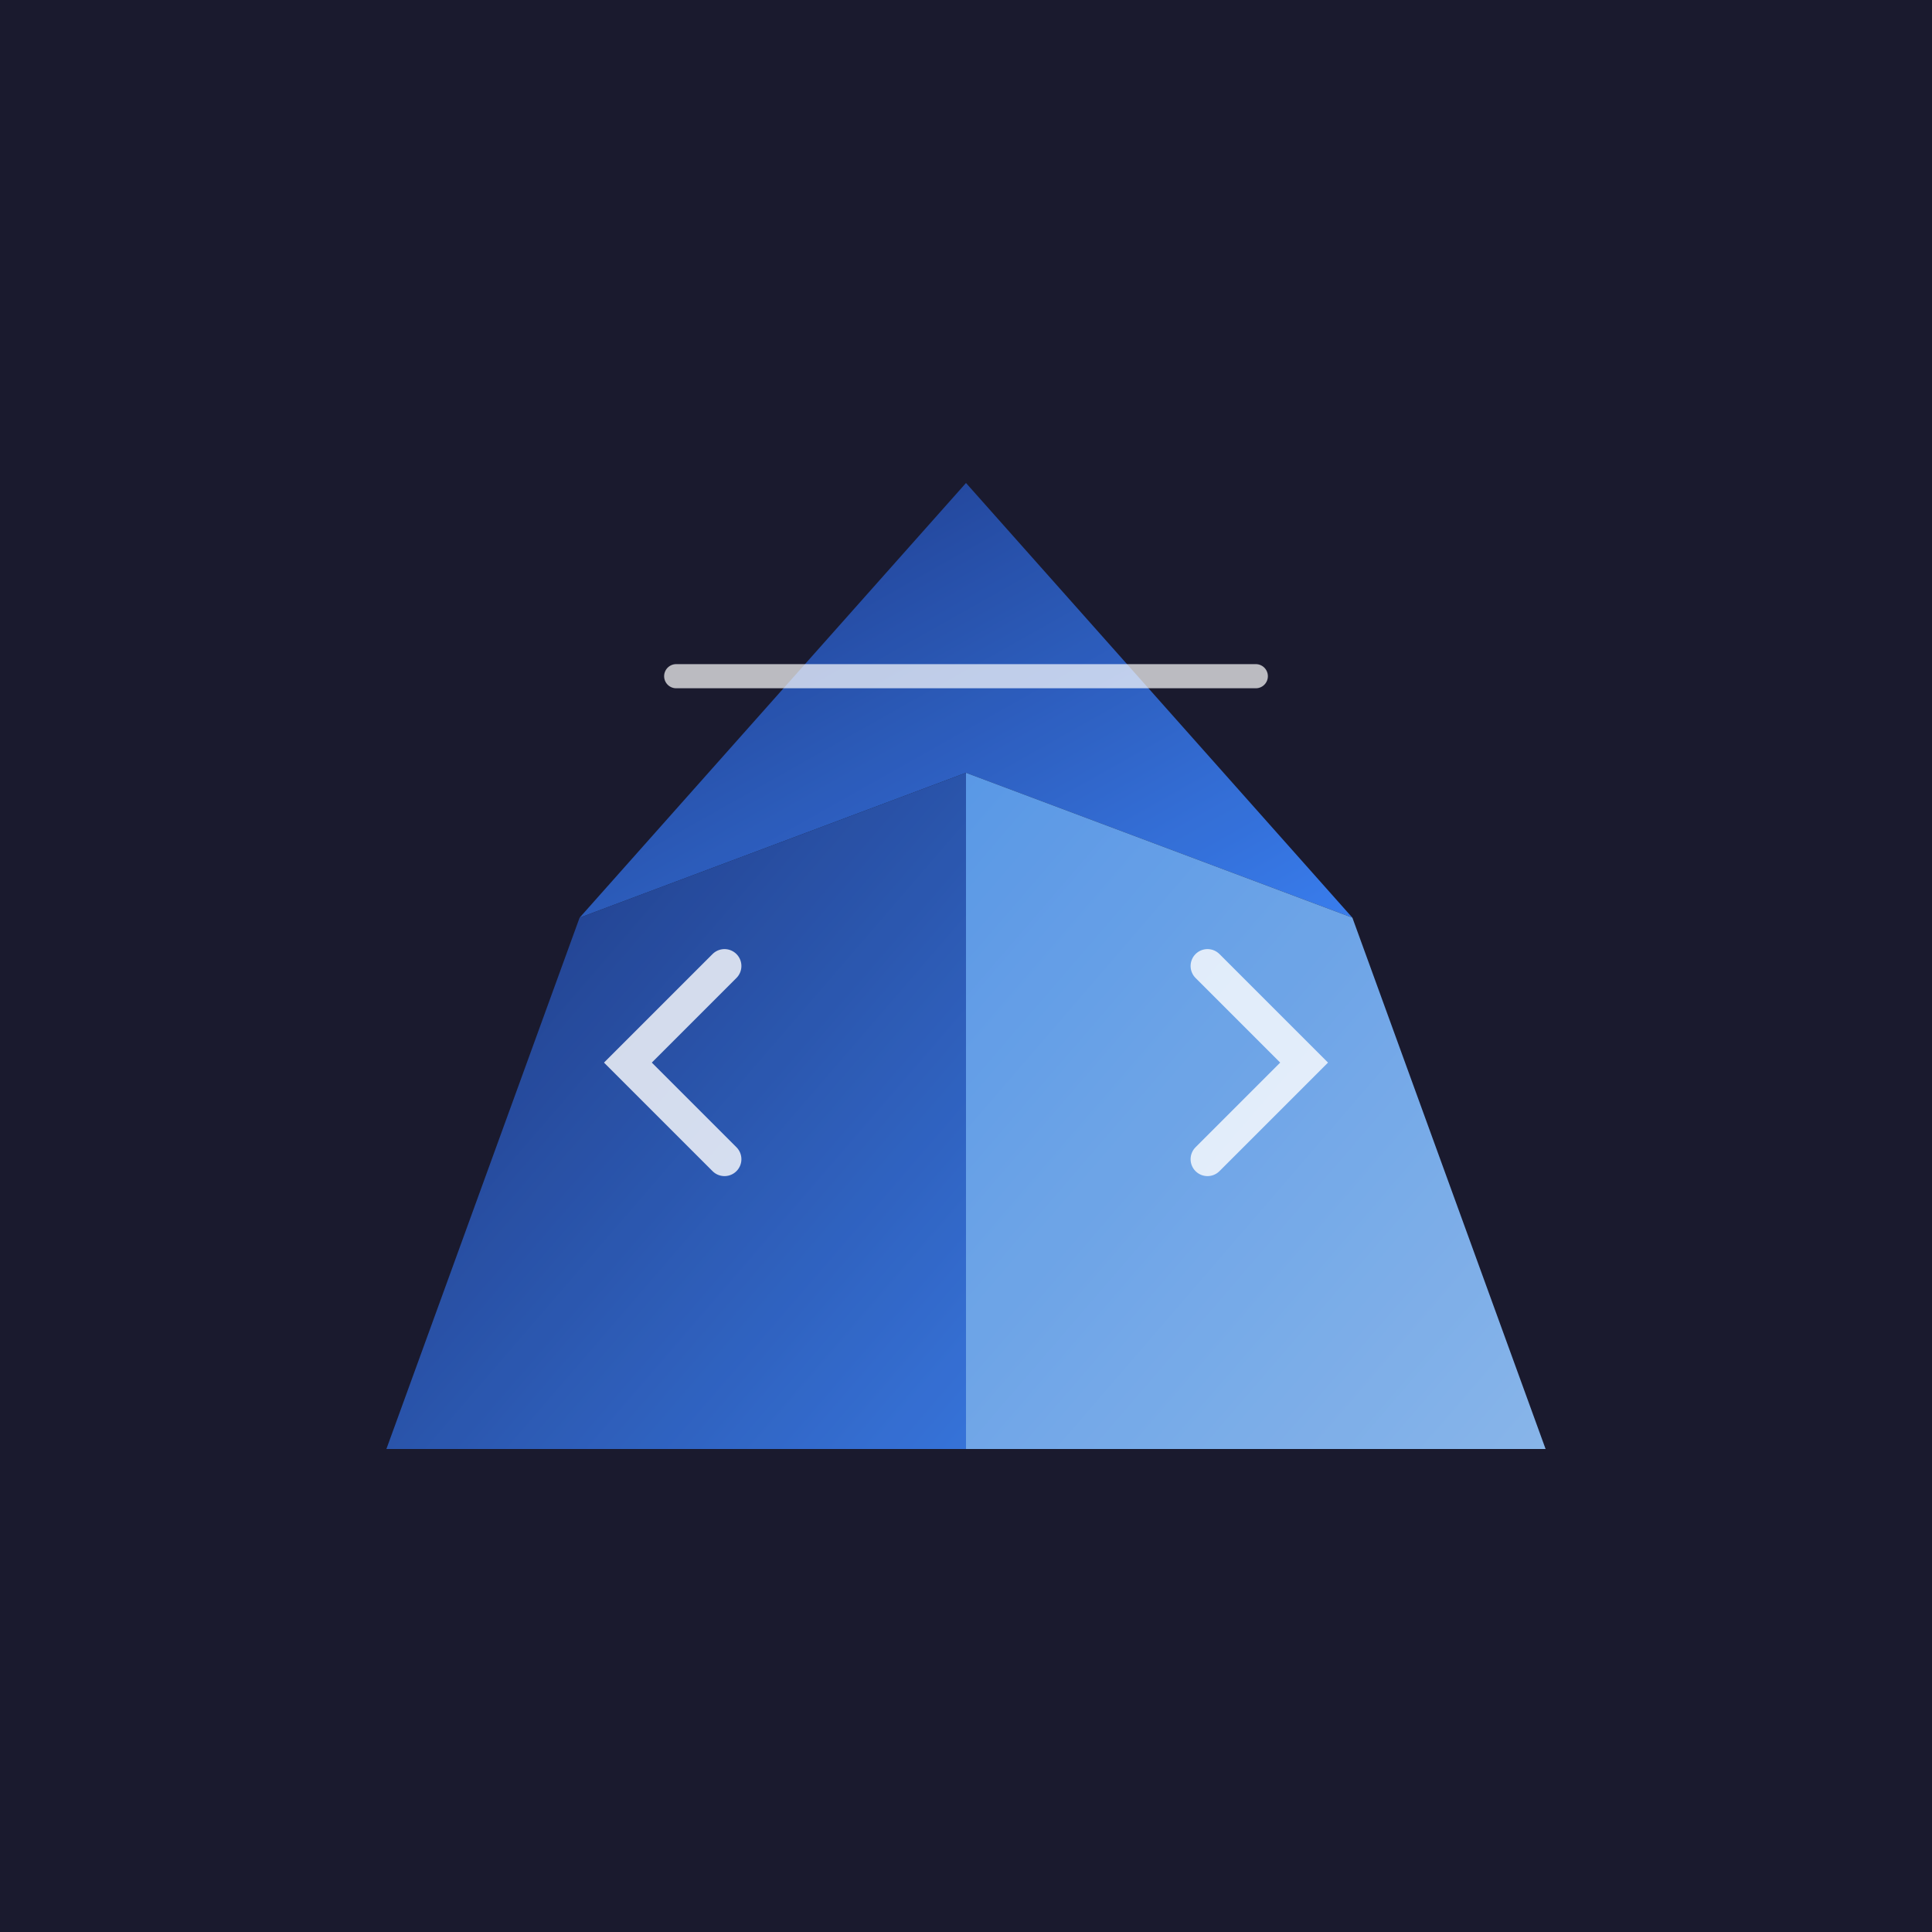
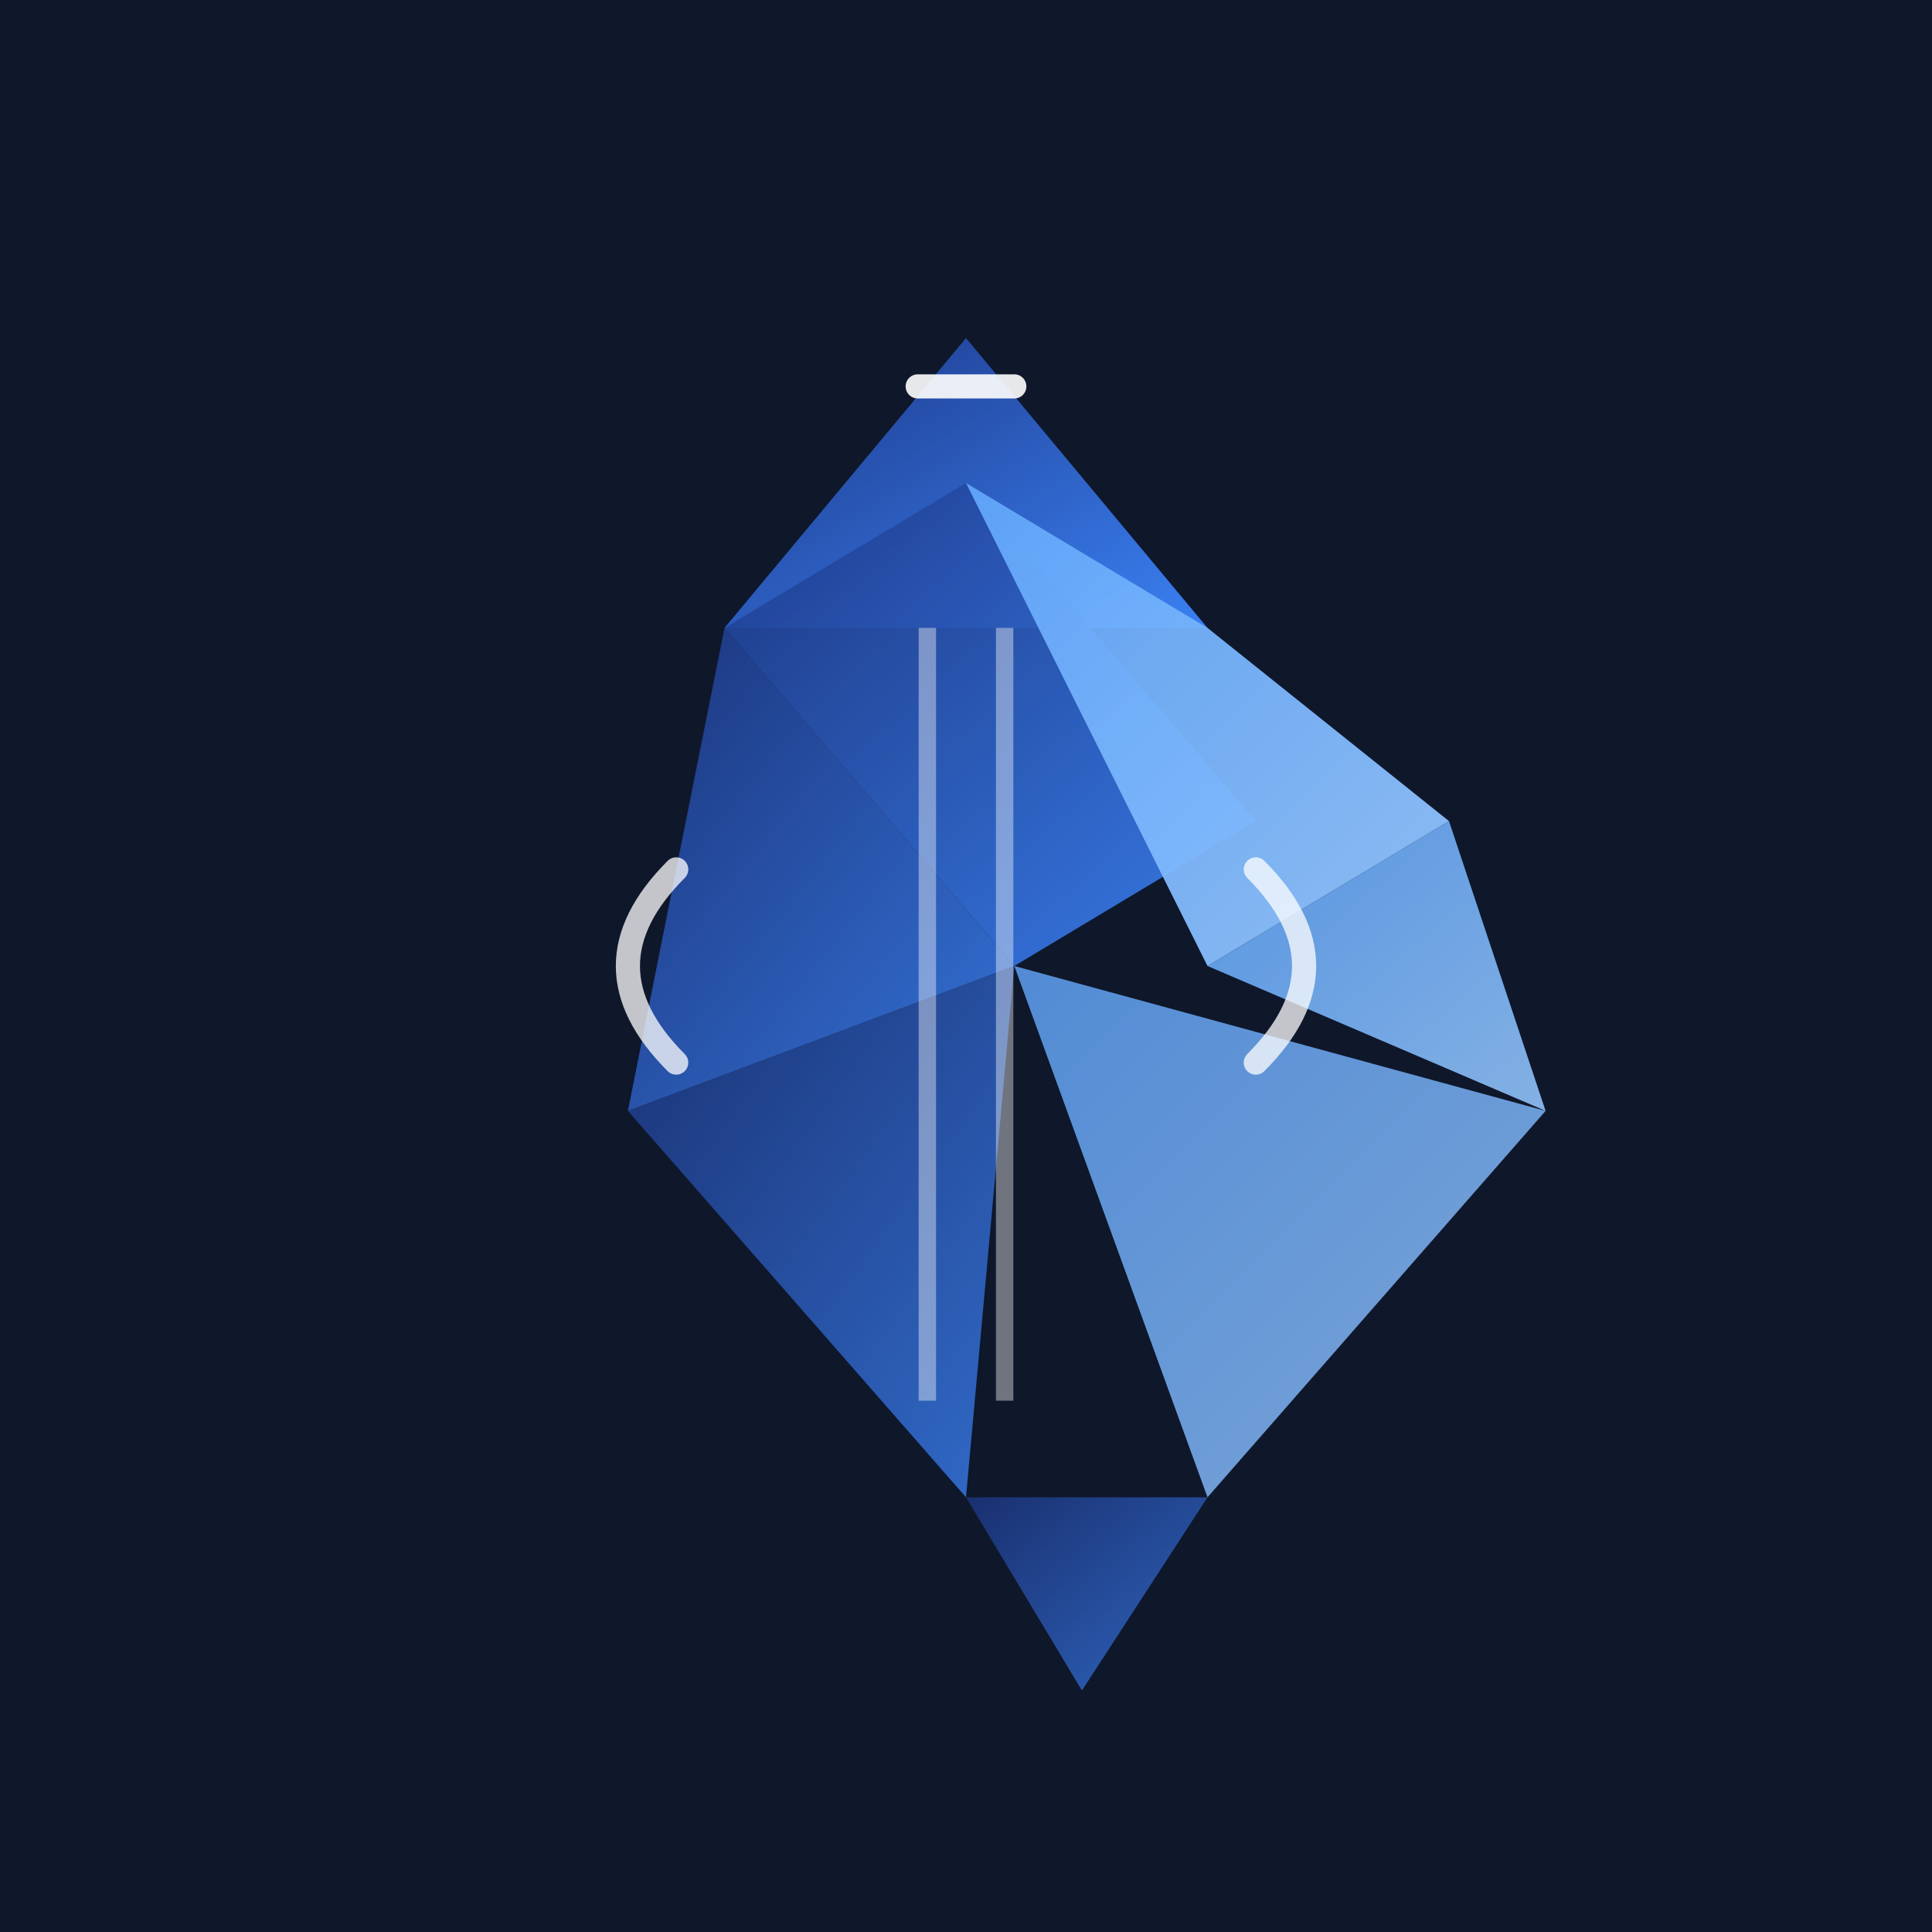
<svg xmlns="http://www.w3.org/2000/svg" viewBox="0 0 200 200">
  <defs>
    <linearGradient id="favicon-grad-1" x1="0%" y1="0%" x2="100%" y2="100%">
      <stop offset="0%" style="stop-color:#1E3A8A;stop-opacity:1" />
      <stop offset="100%" style="stop-color:#3B82F6;stop-opacity:1" />
    </linearGradient>
    <linearGradient id="favicon-grad-2" x1="0%" y1="0%" x2="100%" y2="100%">
      <stop offset="0%" style="stop-color:#60A5FA;stop-opacity:1" />
      <stop offset="100%" style="stop-color:#93C5FD;stop-opacity:1" />
    </linearGradient>
  </defs>
-   <rect width="200" height="200" fill="#1a1a2e" />
-   <polygon points="100,50 140,95 100,80 60,95" fill="url(#favicon-grad-1)" opacity="0.95" />
-   <polygon points="60,95 100,80 100,150 40,150" fill="url(#favicon-grad-1)" opacity="0.85" />
-   <polygon points="140,95 160,150 100,150 100,80" fill="url(#favicon-grad-2)" opacity="0.9" />
-   <line x1="70" y1="70" x2="130" y2="70" stroke="#FFFFFF" stroke-width="2.5" opacity="0.7" stroke-linecap="round" />
-   <path d="M 75 100 L 65 110 L 75 120" stroke="#FFFFFF" stroke-width="3.5" fill="none" stroke-linecap="round" opacity="0.8" />
-   <path d="M 125 100 L 135 110 L 125 120" stroke="#FFFFFF" stroke-width="3.5" fill="none" stroke-linecap="round" opacity="0.8" />
+   <rect width="200" height="200" fill="#0f172a" />
+   <polygon points="100,35 125,65 75,65" fill="url(#favicon-grad-1)" opacity="0.98" />
+   <polygon points="75,65 100,50 130,85 105,100" fill="url(#favicon-grad-1)" opacity="0.92" />
+   <polygon points="125,65 150,85 125,100 100,50" fill="url(#favicon-grad-2)" opacity="0.95" />
+   <polygon points="75,65 105,100 65,115" fill="url(#favicon-grad-1)" opacity="0.85" />
+   <polygon points="125,100 150,85 160,115" fill="url(#favicon-grad-2)" opacity="0.88" />
+   <polygon points="65,115 105,100 100,155" fill="url(#favicon-grad-1)" opacity="0.78" />
+   <polygon points="105,100 160,115 125,155" fill="url(#favicon-grad-2)" opacity="0.82" />
+   <polygon points="100,155 125,155 112,175" fill="url(#favicon-grad-1)" opacity="0.72" />
+   <line x1="95" y1="40" x2="105" y2="40" stroke="#FFFFFF" stroke-width="2.5" opacity="0.9" stroke-linecap="round" />
+   <path d="M 70 90 Q 60 100 70 110" stroke="#FFFFFF" stroke-width="2.5" fill="none" stroke-linecap="round" opacity="0.75" />
+   <path d="M 130 90 Q 140 100 130 110" stroke="#FFFFFF" stroke-width="2.5" fill="none" stroke-linecap="round" opacity="0.75" />
+   <line x1="96" y1="65" x2="96" y2="145" stroke="#FFFFFF" stroke-width="1.8" opacity="0.4" />
+   <line x1="104" y1="65" x2="104" y2="145" stroke="#FFFFFF" stroke-width="1.8" opacity="0.4" />
</svg>
